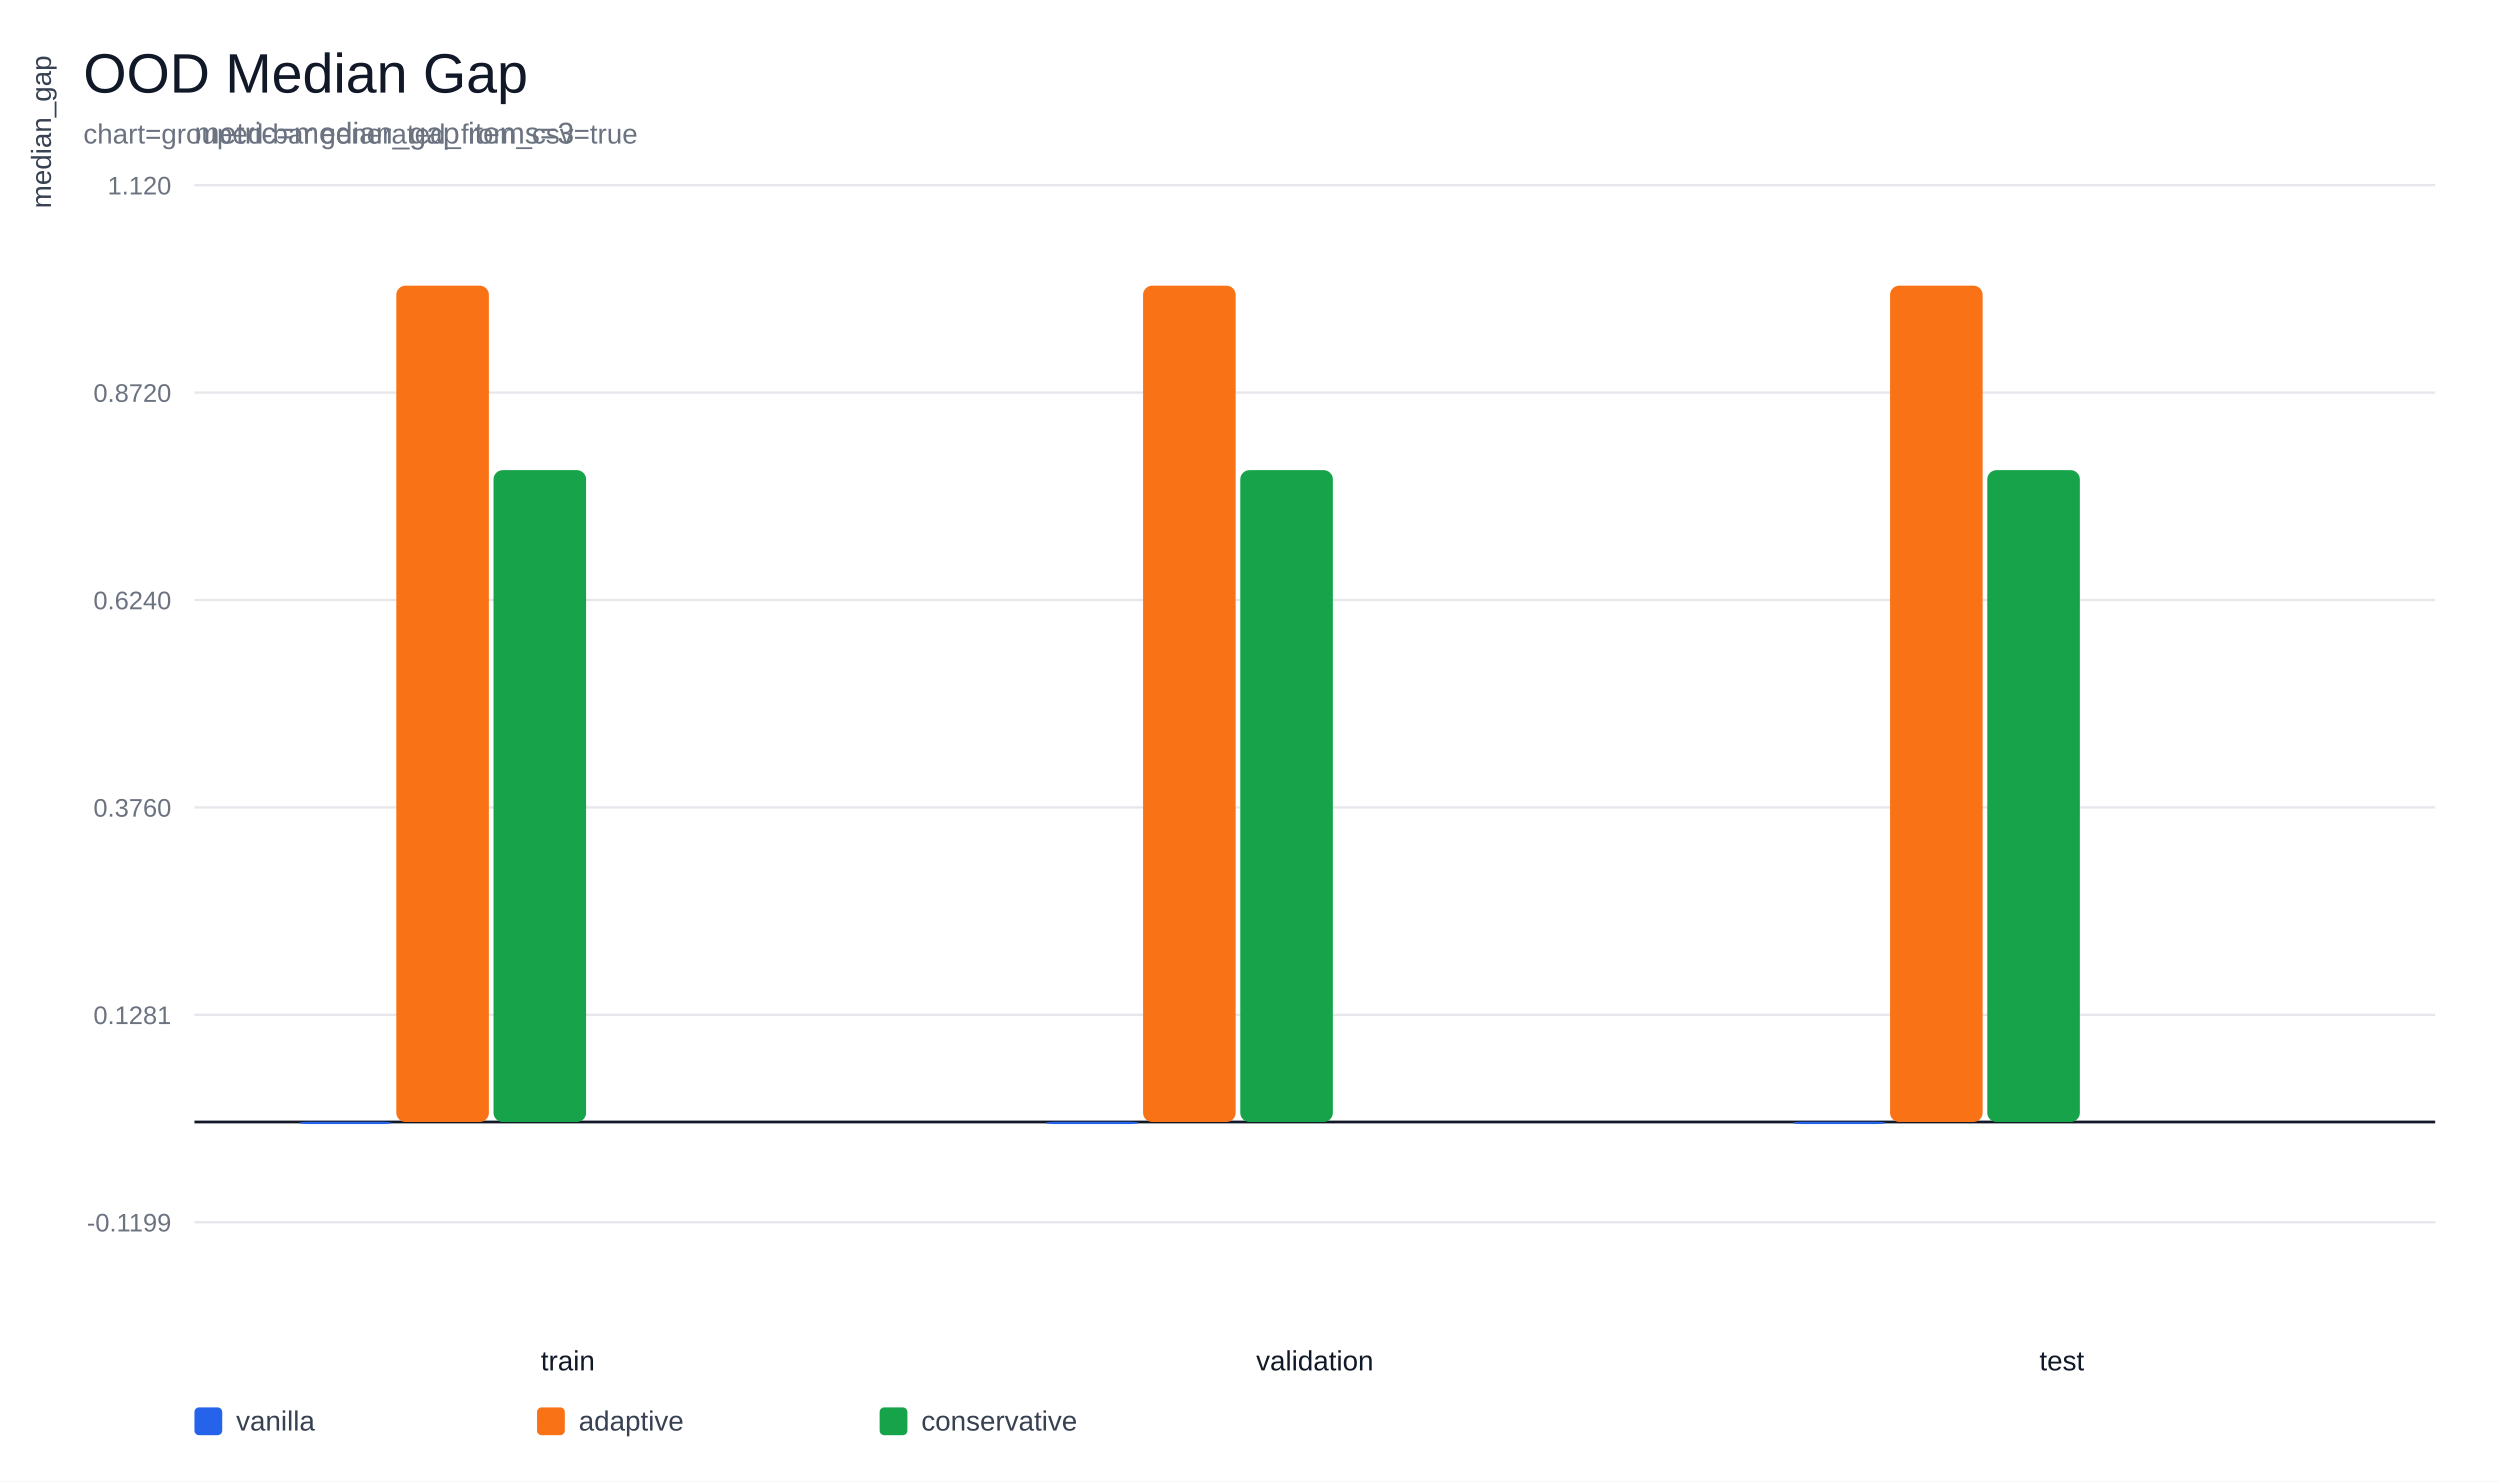
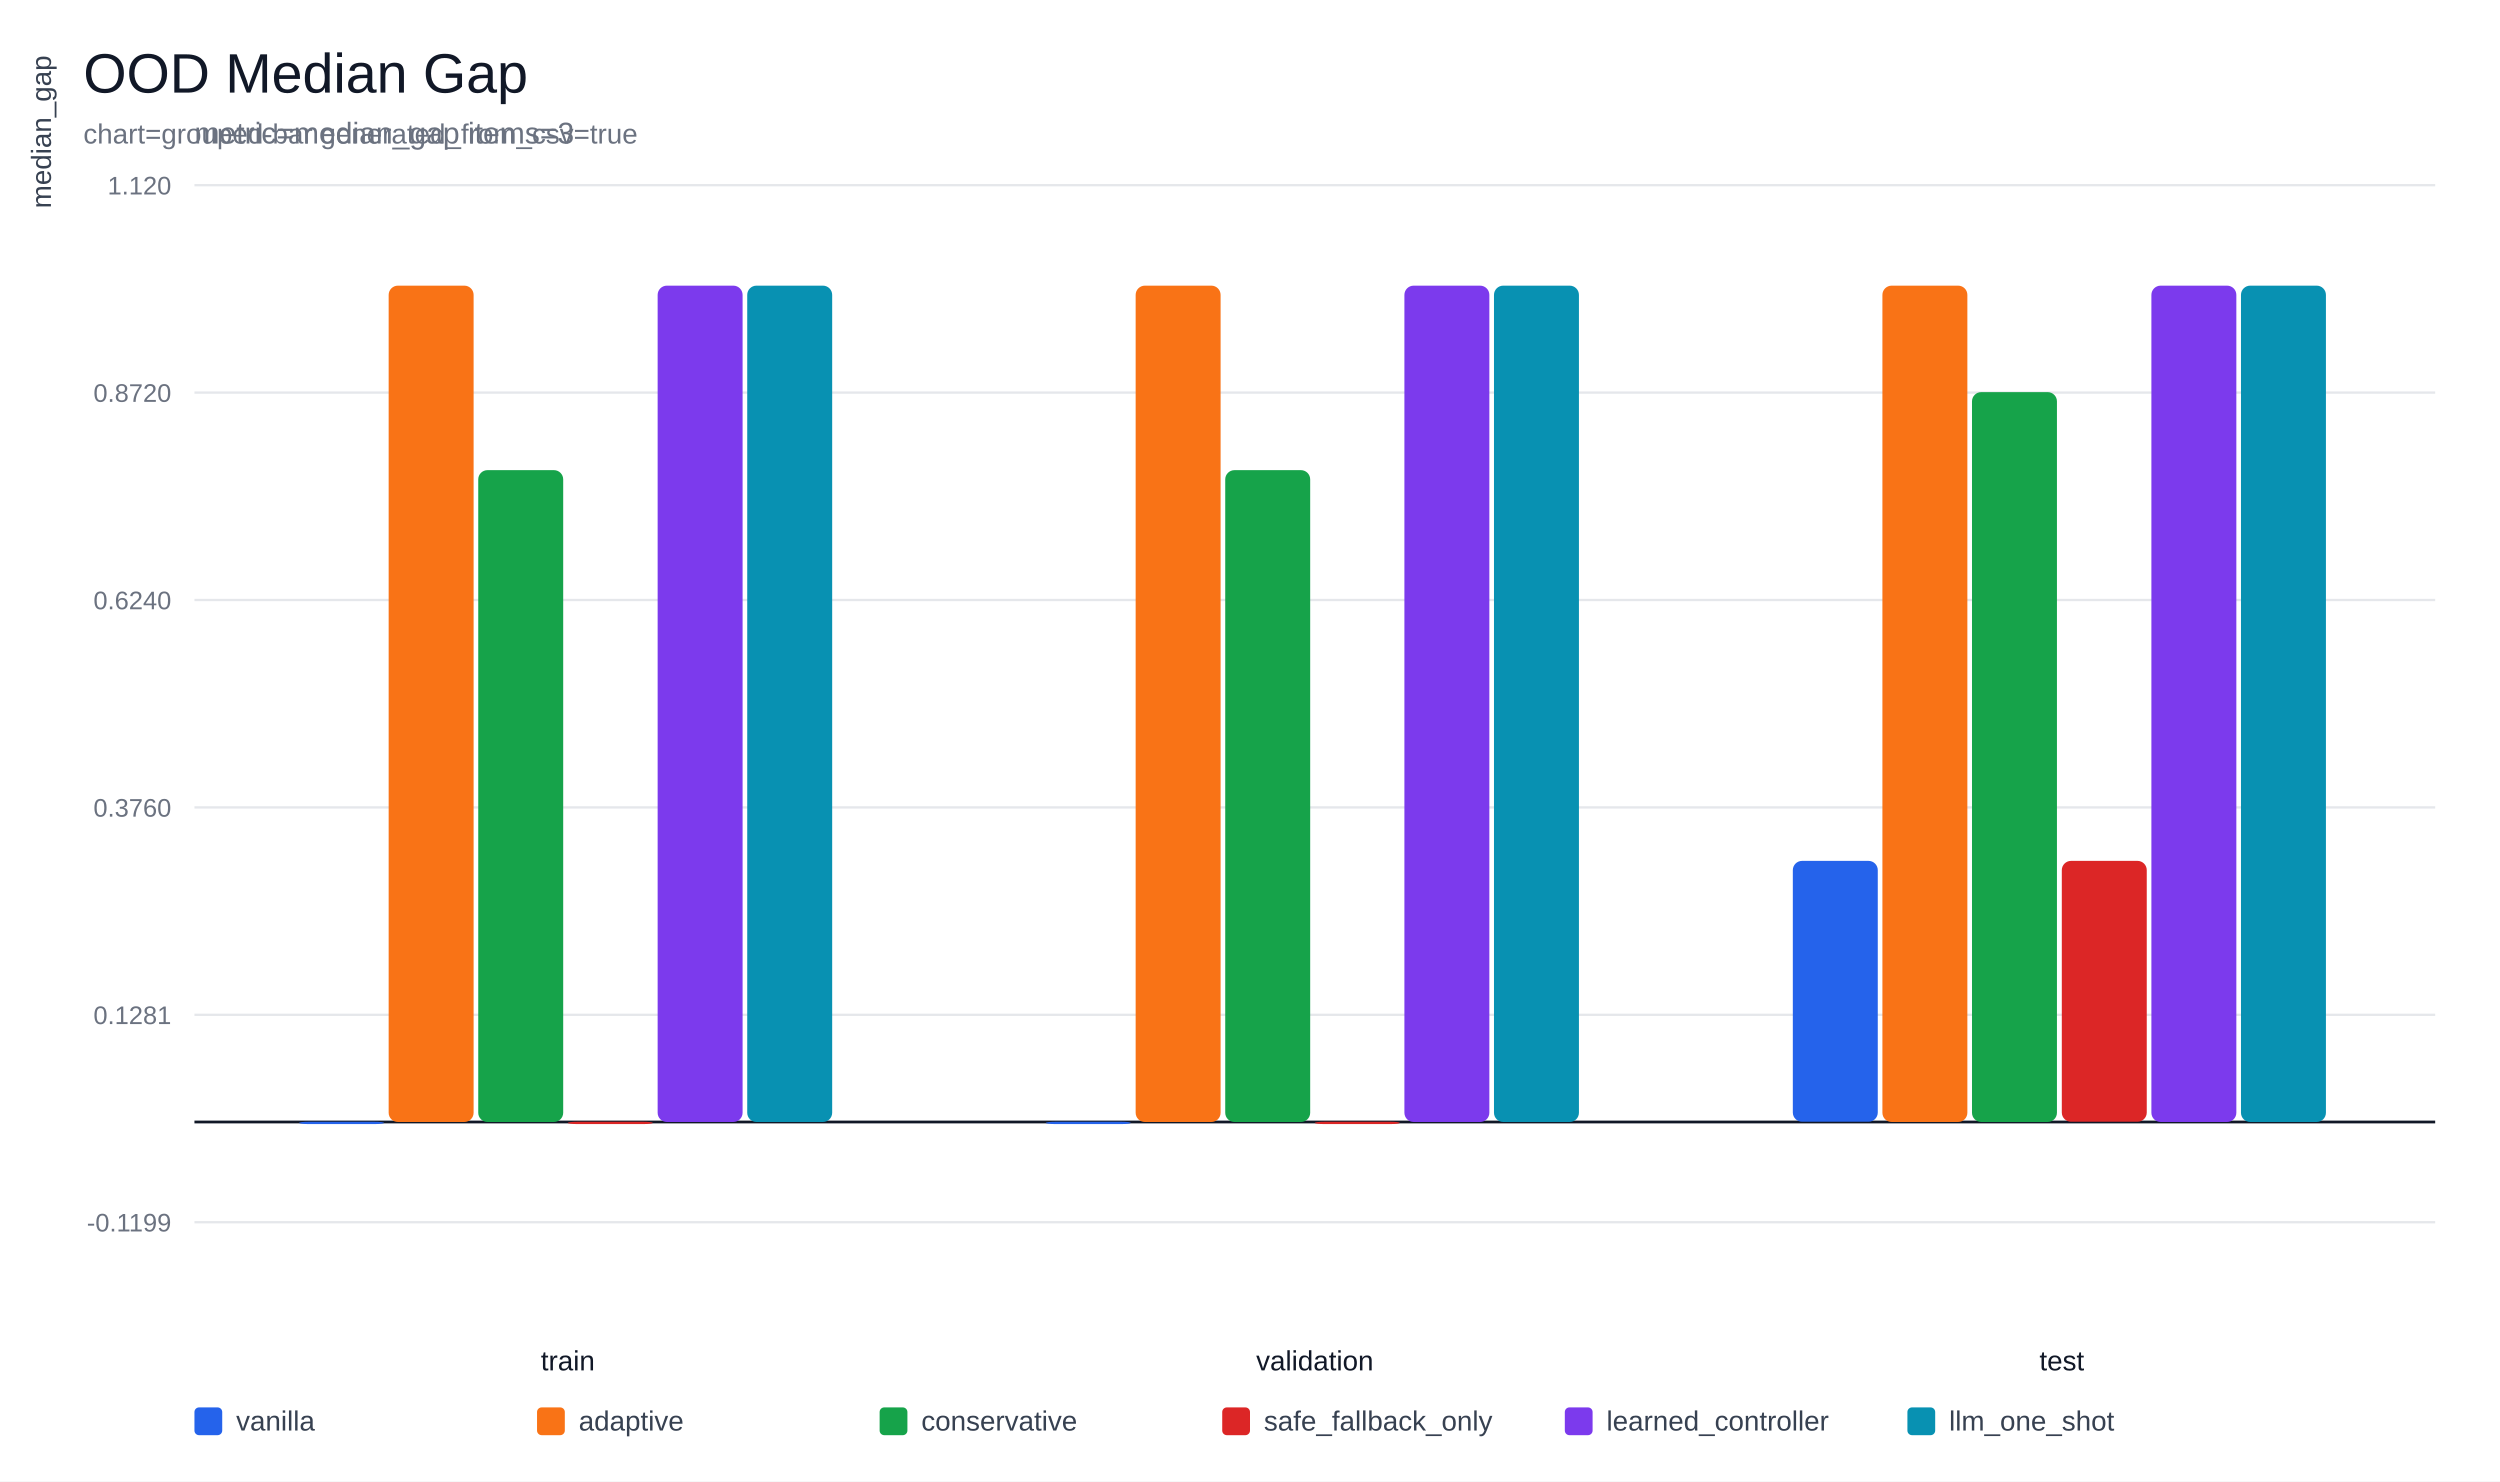
<svg xmlns="http://www.w3.org/2000/svg" width="1080" height="640" viewBox="0 0 1080 640">
  <rect width="100%" height="100%" fill="#ffffff" />
  <text x="36" y="40" font-size="24" font-family="Arial, Helvetica, sans-serif" fill="#111827">OOD Median Gap</text>
  <text x="36" y="62" font-size="12" font-family="Arial, Helvetica, sans-serif" fill="#6b7280">chart=grouped-bar generated_from_csv=true</text>
  <line x1="84.0" y1="528.0" x2="1052.0" y2="528.0" stroke="#e5e7eb" stroke-width="1.0" />
  <text x="74.0" y="532.0" font-size="11" font-family="Arial, Helvetica, sans-serif" fill="#6b7280" text-anchor="end">-0.1199</text>
  <line x1="84.0" y1="438.4" x2="1052.0" y2="438.4" stroke="#e5e7eb" stroke-width="1.0" />
  <text x="74.0" y="442.4" font-size="11" font-family="Arial, Helvetica, sans-serif" fill="#6b7280" text-anchor="end">0.1281</text>
  <line x1="84.0" y1="348.8" x2="1052.0" y2="348.8" stroke="#e5e7eb" stroke-width="1.0" />
  <text x="74.0" y="352.8" font-size="11" font-family="Arial, Helvetica, sans-serif" fill="#6b7280" text-anchor="end">0.3760</text>
  <line x1="84.0" y1="259.2" x2="1052.0" y2="259.2" stroke="#e5e7eb" stroke-width="1.0" />
  <text x="74.0" y="263.2" font-size="11" font-family="Arial, Helvetica, sans-serif" fill="#6b7280" text-anchor="end">0.6240</text>
  <line x1="84.0" y1="169.6" x2="1052.0" y2="169.6" stroke="#e5e7eb" stroke-width="1.0" />
  <text x="74.0" y="173.6" font-size="11" font-family="Arial, Helvetica, sans-serif" fill="#6b7280" text-anchor="end">0.8720</text>
  <line x1="84.0" y1="80.0" x2="1052.0" y2="80.0" stroke="#e5e7eb" stroke-width="1.0" />
  <text x="74.0" y="84.0" font-size="11" font-family="Arial, Helvetica, sans-serif" fill="#6b7280" text-anchor="end">1.120</text>
  <line x1="84.0" y1="484.7" x2="1052.0" y2="484.7" stroke="#111827" stroke-width="1.2" />
  <text x="245.3" y="592.0" font-size="12" font-family="Arial, Helvetica, sans-serif" fill="#111827" text-anchor="middle">train</text>
-   <rect x="129.2" y="484.6" width="40.0" height="1.0" rx="4" fill="#2563eb" />
-   <rect x="171.2" y="123.4" width="40.0" height="361.3" rx="4" fill="#f97316" />
-   <rect x="213.2" y="203.1" width="40.0" height="281.6" rx="4" fill="#16a34a" />
+   <rect x="129.2" y="484.6" width="36.7" height="1.0" rx="4" fill="#2563eb" />
+   <rect x="167.9" y="123.4" width="36.7" height="361.3" rx="4" fill="#f97316" />
+   <rect x="206.6" y="203.1" width="36.7" height="281.6" rx="4" fill="#16a34a" />
+   <rect x="245.3" y="484.6" width="36.7" height="1.0" rx="4" fill="#dc2626" />
+   <rect x="284.1" y="123.4" width="36.7" height="361.3" rx="4" fill="#7c3aed" />
+   <rect x="322.8" y="123.4" width="36.7" height="361.3" rx="4" fill="#0891b2" />
  <text x="568.0" y="592.0" font-size="12" font-family="Arial, Helvetica, sans-serif" fill="#111827" text-anchor="middle">validation</text>
-   <rect x="451.8" y="484.6" width="40.0" height="1.0" rx="4" fill="#2563eb" />
-   <rect x="493.8" y="123.4" width="40.0" height="361.3" rx="4" fill="#f97316" />
-   <rect x="535.8" y="203.1" width="40.0" height="281.6" rx="4" fill="#16a34a" />
+   <rect x="451.8" y="484.6" width="36.7" height="1.0" rx="4" fill="#2563eb" />
+   <rect x="490.6" y="123.4" width="36.7" height="361.3" rx="4" fill="#f97316" />
+   <rect x="529.3" y="203.1" width="36.7" height="281.6" rx="4" fill="#16a34a" />
+   <rect x="568.0" y="484.6" width="36.7" height="1.0" rx="4" fill="#dc2626" />
+   <rect x="606.7" y="123.4" width="36.7" height="361.3" rx="4" fill="#7c3aed" />
+   <rect x="645.4" y="123.4" width="36.7" height="361.3" rx="4" fill="#0891b2" />
  <text x="890.7" y="592.0" font-size="12" font-family="Arial, Helvetica, sans-serif" fill="#111827" text-anchor="middle">test</text>
-   <rect x="774.5" y="484.6" width="40.0" height="1.0" rx="4" fill="#2563eb" />
-   <rect x="816.5" y="123.4" width="40.0" height="361.3" rx="4" fill="#f97316" />
-   <rect x="858.5" y="203.1" width="40.0" height="281.6" rx="4" fill="#16a34a" />
+   <rect x="774.5" y="371.9" width="36.7" height="112.7" rx="4" fill="#2563eb" />
+   <rect x="813.2" y="123.4" width="36.7" height="361.3" rx="4" fill="#f97316" />
+   <rect x="851.9" y="169.4" width="36.7" height="315.3" rx="4" fill="#16a34a" />
+   <rect x="890.7" y="371.9" width="36.7" height="112.7" rx="4" fill="#dc2626" />
+   <rect x="929.4" y="123.4" width="36.7" height="361.3" rx="4" fill="#7c3aed" />
+   <rect x="968.1" y="123.4" width="36.7" height="361.3" rx="4" fill="#0891b2" />
  <rect x="84" y="608" width="12" height="12" rx="2" fill="#2563eb" />
  <text x="102.0" y="618.0" font-size="12" font-family="Arial, Helvetica, sans-serif" fill="#374151" text-anchor="start">vanilla</text>
  <rect x="232" y="608" width="12" height="12" rx="2" fill="#f97316" />
  <text x="250.0" y="618.0" font-size="12" font-family="Arial, Helvetica, sans-serif" fill="#374151" text-anchor="start">adaptive</text>
  <rect x="380" y="608" width="12" height="12" rx="2" fill="#16a34a" />
  <text x="398.0" y="618.0" font-size="12" font-family="Arial, Helvetica, sans-serif" fill="#374151" text-anchor="start">conservative</text>
+   <rect x="528" y="608" width="12" height="12" rx="2" fill="#dc2626" />
+   <text x="546.0" y="618.0" font-size="12" font-family="Arial, Helvetica, sans-serif" fill="#374151" text-anchor="start">safe_fallback_only</text>
+   <rect x="676" y="608" width="12" height="12" rx="2" fill="#7c3aed" />
+   <text x="694.0" y="618.0" font-size="12" font-family="Arial, Helvetica, sans-serif" fill="#374151" text-anchor="start">learned_controller</text>
+   <rect x="824" y="608" width="12" height="12" rx="2" fill="#0891b2" />
+   <text x="842.0" y="618.0" font-size="12" font-family="Arial, Helvetica, sans-serif" fill="#374151" text-anchor="start">llm_one_shot</text>
  <text x="84" y="62" font-size="13" font-family="Arial, Helvetica, sans-serif" fill="#6b7280">metric=median_gap items=3</text>
  <text x="22.0" y="90.0" font-size="12" font-family="Arial, Helvetica, sans-serif" fill="#374151" text-anchor="start" transform="rotate(-90 22.0 90.0)">median_gap</text>
</svg>
